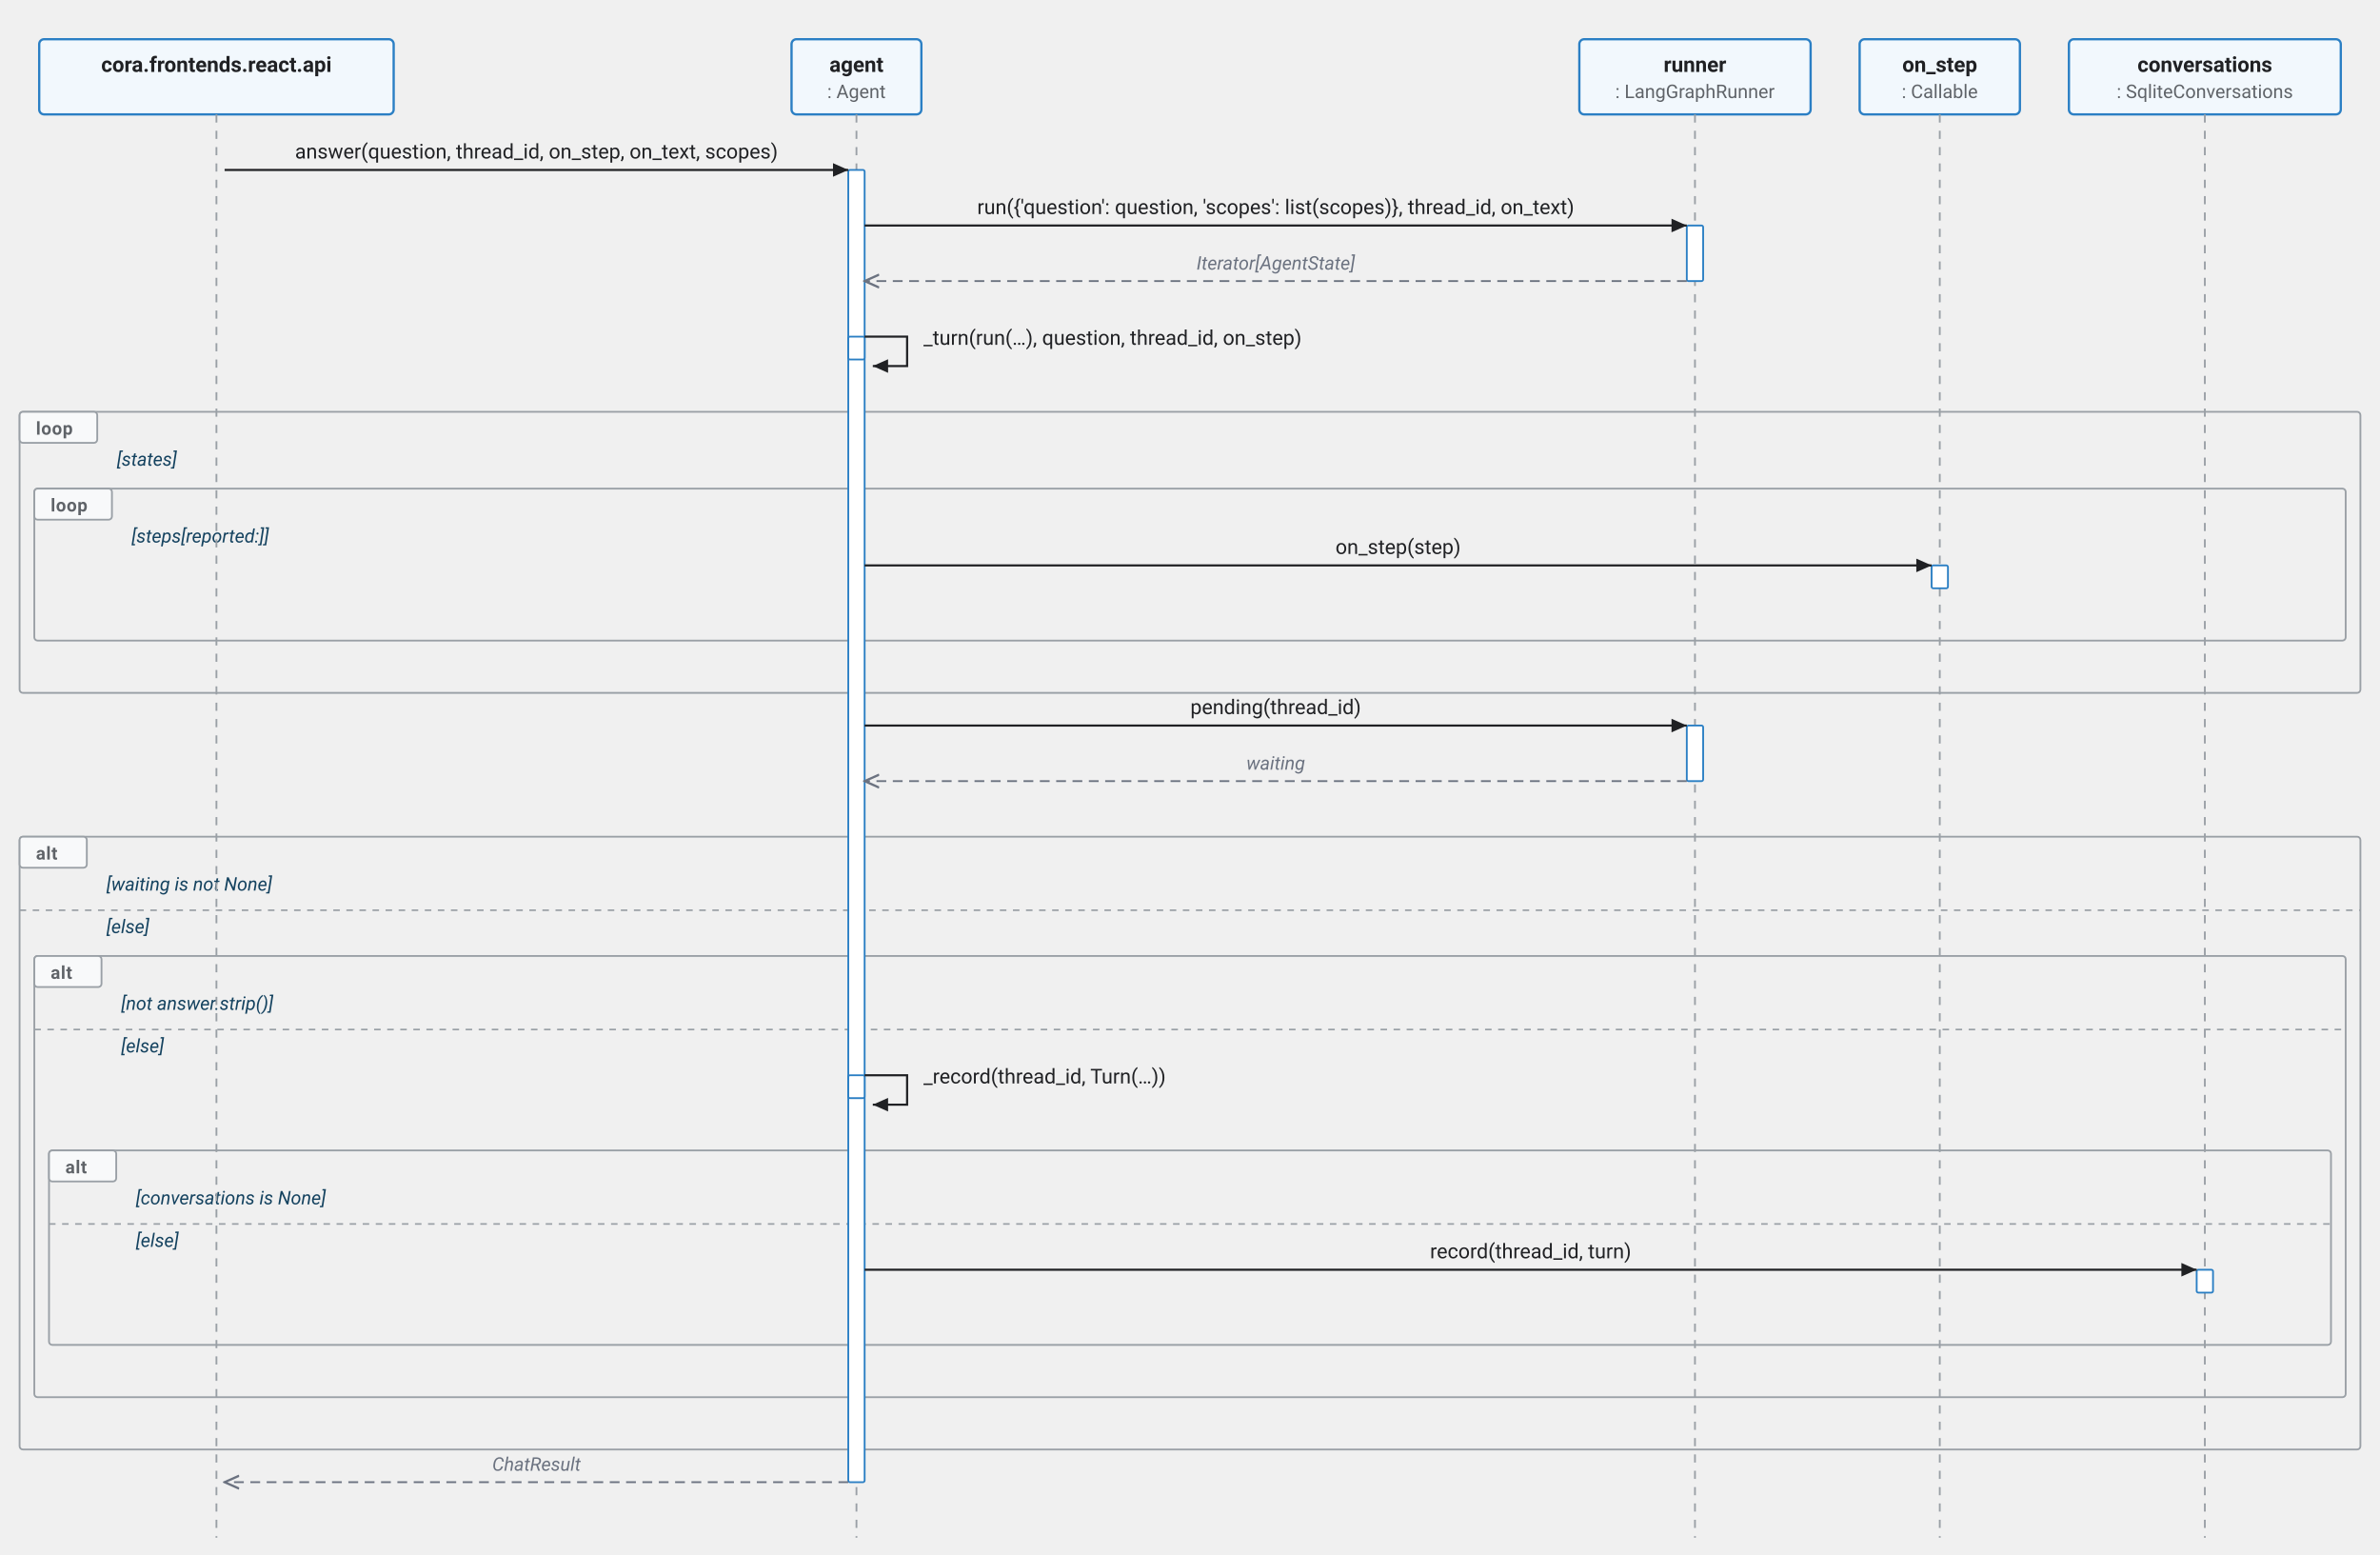
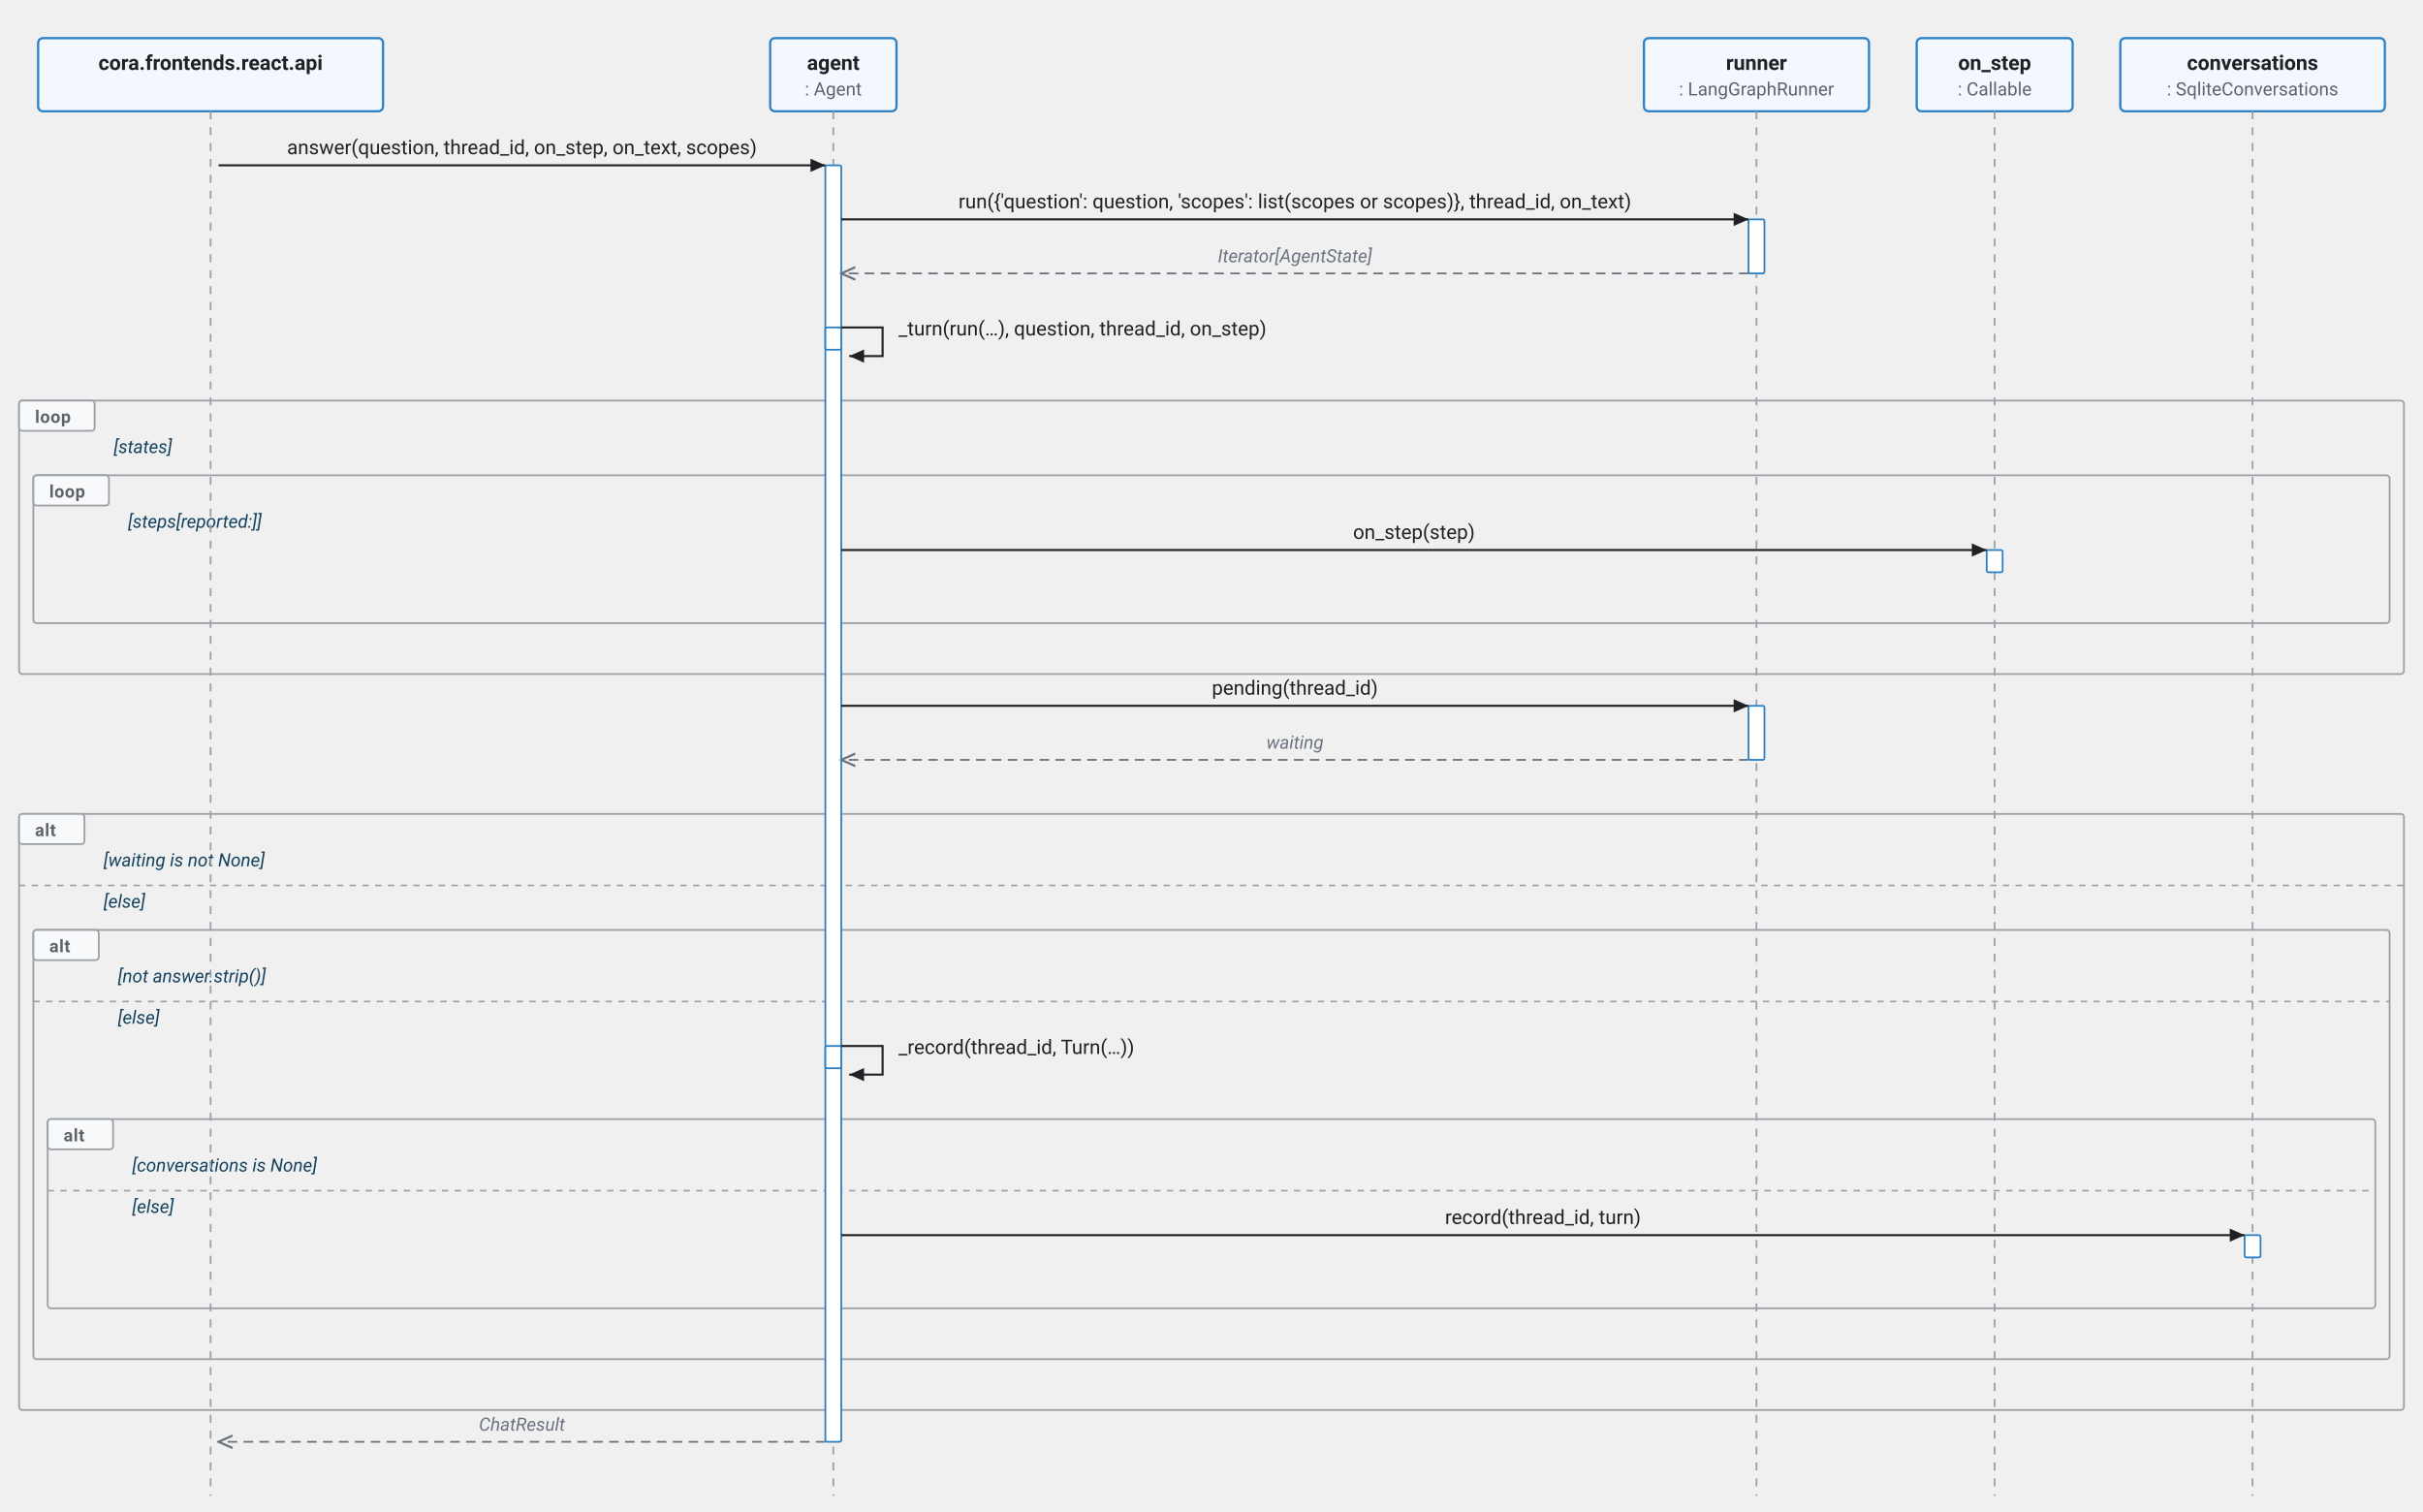
- <svg xmlns="http://www.w3.org/2000/svg" viewBox="0 0 1456.78 951" width="1456.78" height="951" role="img" aria-label="A UML sequence diagram of turn: 7 messages between cora.frontends.react.api, agent: Agent, runner: LangGraphRunner, on_step: Callable, conversations: SqliteConversations. Generated by scripts/gen_session_maps.py.">
+ <svg xmlns="http://www.w3.org/2000/svg" viewBox="0 0 1524.28 951" width="1524.28" height="951" role="img" aria-label="A UML sequence diagram of turn: 7 messages between cora.frontends.react.api, agent: Agent, runner: LangGraphRunner, on_step: Callable, conversations: SqliteConversations. Generated by scripts/gen_session_maps.py.">
  <style>
    text { font: 13px/1.4 -apple-system, "Segoe UI", Roboto, sans-serif; fill: #202124 }
    .role { font-weight: 600 }
    .kind { font-size: 11.5px; fill: #5f6368 }
    .head { fill: #f2f8fd; stroke: #2b7fc4; stroke-width: 1.4 }
    .life { stroke: #9aa0a6; stroke-width: 1.1; stroke-dasharray: 5 5 }
    .bar { fill: #ffffff; stroke: #2b7fc4; stroke-width: 1.1 }
    .send { stroke: #202124; stroke-width: 1.3; fill: none; marker-end: url(#sent) }
    .back { stroke: #6b7280; stroke-width: 1.1; fill: none;
            stroke-dasharray: 6 4; marker-end: url(#answered) }
    .said { font-size: 12.5px }
    .sheet { fill: #f8f9fa; stroke: none }
    .answer { font-size: 11.5px; fill: #6b7280; font-style: italic }
    .frame { fill: none; stroke: #9aa0a6; stroke-width: 1.1 }
    .tab { fill: #f8f9fa; stroke: #9aa0a6; stroke-width: 1.1 }
    .operator { font-size: 11px; font-weight: 600; fill: #5f6368;
                letter-spacing: .03em }
    .guard { font-size: 11.5px; fill: #14425f; font-style: italic }
    .split { stroke: #9aa0a6; stroke-width: 1; stroke-dasharray: 4 4; fill: none }
    @media (prefers-color-scheme: dark) {
      text { fill: #e8eaed }
      .kind { fill: #9aa0a6 }
      .head { fill: #10283a; stroke: #6fb6ea }
      .bar { fill: #303134; stroke: #6fb6ea }
      .send { stroke: #e8eaed }
      .sheet { fill: #2b2c2f }
      .back { stroke: #bdc1c6 }
      .answer { fill: #bdc1c6 }
      .frame, .split { stroke: #bdc1c6 }
      .tab { fill: #2b2c2f; stroke: #bdc1c6 }
      .operator { fill: #bdc1c6 }
      .guard { fill: #cfe6f7 }
    }
  </style>
  <defs>
    <marker id="sent" viewBox="0 0 10 10" refX="9" refY="5" markerWidth="8" markerHeight="8" orient="auto-start-reverse">
      <path d="M 0 1 L 9 5 L 0 9 z" fill="context-stroke" />
    </marker>
    <marker id="answered" viewBox="0 0 10 10" refX="9" refY="5" markerWidth="9" markerHeight="9" orient="auto-start-reverse">
      <path d="M 0 1 L 9 5 L 0 9" fill="none" stroke="context-stroke" stroke-width="1.4" />
    </marker>
  </defs>
-   <rect x="21" y="299" width="1414.78" height="93" rx="2" class="frame" />
+   <rect x="21" y="299" width="1482.28" height="93" rx="2" class="frame" />
  <rect x="21" y="299" width="47.52" height="19" rx="2" class="tab" />
  <text x="31" y="313" class="operator" text-anchor="start">loop</text>
  <text x="80.52" y="332" class="guard" text-anchor="start">[steps[reported:]]</text>
-   <rect x="12" y="252" width="1432.78" height="172" rx="2" class="frame" />
+   <rect x="12" y="252" width="1500.28" height="172" rx="2" class="frame" />
  <rect x="12" y="252" width="47.52" height="19" rx="2" class="tab" />
  <text x="22" y="266" class="operator" text-anchor="start">loop</text>
  <text x="71.52" y="285" class="guard" text-anchor="start">[states]</text>
-   <rect x="30" y="704" width="1396.78" height="119" rx="2" class="frame" />
+   <rect x="30" y="704" width="1464.28" height="119" rx="2" class="frame" />
  <rect x="30" y="704" width="41.14" height="19" rx="2" class="tab" />
  <text x="40" y="718" class="operator" text-anchor="start">alt</text>
  <text x="83.14" y="737" class="guard" text-anchor="start">[conversations is None]</text>
-   <path d="M 30 749 L 1426.78 749" class="split" />
+   <path d="M 30 749 L 1494.28 749" class="split" />
  <text x="83.14" y="763" class="guard" text-anchor="start">[else]</text>
-   <rect x="21" y="585" width="1414.78" height="270" rx="2" class="frame" />
+   <rect x="21" y="585" width="1482.28" height="270" rx="2" class="frame" />
  <rect x="21" y="585" width="41.14" height="19" rx="2" class="tab" />
  <text x="31" y="599" class="operator" text-anchor="start">alt</text>
  <text x="74.14" y="618" class="guard" text-anchor="start">[not answer.strip()]</text>
-   <path d="M 21 630 L 1435.78 630" class="split" />
+   <path d="M 21 630 L 1503.28 630" class="split" />
  <text x="74.14" y="644" class="guard" text-anchor="start">[else]</text>
-   <rect x="12" y="512" width="1432.78" height="375" rx="2" class="frame" />
+   <rect x="12" y="512" width="1500.28" height="375" rx="2" class="frame" />
  <rect x="12" y="512" width="41.14" height="19" rx="2" class="tab" />
  <text x="22" y="526" class="operator" text-anchor="start">alt</text>
  <text x="65.14" y="545" class="guard" text-anchor="start">[waiting is not None]</text>
-   <path d="M 12 557 L 1444.78 557" class="split" />
+   <path d="M 12 557 L 1512.28 557" class="split" />
  <text x="65.14" y="571" class="guard" text-anchor="start">[else]</text>
  <rect x="24" y="24" width="216.96" height="46" rx="3" class="head" />
  <text x="132.48" y="44" class="role" text-anchor="middle">cora.frontends.react.api</text>
  <path d="M 132.48 70 L 132.48 941" class="life" />
  <rect x="484.495" y="24" width="79.47" height="46" rx="3" class="head" />
  <text x="524.23" y="44" class="role" text-anchor="middle">agent</text>
  <text x="524.23" y="60" class="kind" text-anchor="middle">: Agent</text>
  <path d="M 524.23 70 L 524.23 941" class="life" />
-   <rect x="966.695" y="24" width="141.57" height="46" rx="3" class="head" />
-   <text x="1037.48" y="44" class="role" text-anchor="middle">runner</text>
-   <text x="1037.48" y="60" class="kind" text-anchor="middle">: LangGraphRunner</text>
-   <path d="M 1037.48 70 L 1037.48 941" class="life" />
-   <rect x="1138.27" y="24" width="98.1" height="46" rx="3" class="head" />
-   <text x="1187.32" y="44" class="role" text-anchor="middle">on_step</text>
-   <text x="1187.32" y="60" class="kind" text-anchor="middle">: Callable</text>
-   <path d="M 1187.32 70 L 1187.32 941" class="life" />
-   <rect x="1266.37" y="24" width="166.41" height="46" rx="3" class="head" />
-   <text x="1349.57" y="44" class="role" text-anchor="middle">conversations</text>
-   <text x="1349.57" y="60" class="kind" text-anchor="middle">: SqliteConversations</text>
-   <path d="M 1349.57 70 L 1349.57 941" class="life" />
-   <rect x="1032.48" y="138" width="10" height="34" rx="1" class="bar" />
-   <rect x="1032.48" y="444" width="10" height="34" rx="1" class="bar" />
+   <rect x="1034.19" y="24" width="141.57" height="46" rx="3" class="head" />
+   <text x="1104.98" y="44" class="role" text-anchor="middle">runner</text>
+   <text x="1104.98" y="60" class="kind" text-anchor="middle">: LangGraphRunner</text>
+   <path d="M 1104.98 70 L 1104.98 941" class="life" />
+   <rect x="1205.77" y="24" width="98.1" height="46" rx="3" class="head" />
+   <text x="1254.82" y="44" class="role" text-anchor="middle">on_step</text>
+   <text x="1254.82" y="60" class="kind" text-anchor="middle">: Callable</text>
+   <path d="M 1254.82 70 L 1254.82 941" class="life" />
+   <rect x="1333.87" y="24" width="166.41" height="46" rx="3" class="head" />
+   <text x="1417.07" y="44" class="role" text-anchor="middle">conversations</text>
+   <text x="1417.07" y="60" class="kind" text-anchor="middle">: SqliteConversations</text>
+   <path d="M 1417.07 70 L 1417.07 941" class="life" />
+   <rect x="1099.98" y="138" width="10" height="34" rx="1" class="bar" />
+   <rect x="1099.98" y="444" width="10" height="34" rx="1" class="bar" />
  <rect x="519.23" y="104" width="10" height="803" rx="1" class="bar" />
  <rect x="519.23" y="206" width="10" height="14" rx="1" class="bar" />
-   <rect x="1182.32" y="346" width="10" height="14" rx="1" class="bar" />
+   <rect x="1249.82" y="346" width="10" height="14" rx="1" class="bar" />
  <rect x="519.23" y="658" width="10" height="14" rx="1" class="bar" />
-   <rect x="1344.57" y="777" width="10" height="14" rx="1" class="bar" />
+   <rect x="1412.07" y="777" width="10" height="14" rx="1" class="bar" />
  <path d="M 137.48 104 L 519.23 104" class="send" />
  <text x="328.355" y="97" class="said" text-anchor="middle">answer(question, thread_id, on_step, on_text, scopes)</text>
-   <path d="M 529.23 138 L 1032.48 138" class="send" />
-   <text x="780.855" y="131" class="said" text-anchor="middle">run({'question': question, 'scopes': list(scopes)}, thread_id, on_text)</text>
-   <path d="M 1032.48 172 L 529.23 172" class="back" />
-   <text x="780.855" y="165" class="answer" text-anchor="middle">Iterator[AgentState]</text>
+   <path d="M 529.23 138 L 1099.98 138" class="send" />
+   <text x="814.605" y="131" class="said" text-anchor="middle">run({'question': question, 'scopes': list(scopes or scopes)}, thread_id, on_text)</text>
+   <path d="M 1099.98 172 L 529.23 172" class="back" />
+   <text x="814.605" y="165" class="answer" text-anchor="middle">Iterator[AgentState]</text>
  <path d="M 529.23 206 L 555.23 206 L 555.23 224 L 534.23 224" class="send" />
  <text x="565.23" y="211" class="said" text-anchor="start">_turn(run(…), question, thread_id, on_step)</text>
-   <path d="M 529.23 346 L 1182.32 346" class="send" />
-   <text x="855.773" y="339" class="said" text-anchor="middle">on_step(step)</text>
-   <path d="M 529.23 444 L 1032.48 444" class="send" />
-   <text x="780.855" y="437" class="said" text-anchor="middle">pending(thread_id)</text>
-   <path d="M 1032.48 478 L 529.23 478" class="back" />
-   <text x="780.855" y="471" class="answer" text-anchor="middle">waiting</text>
+   <path d="M 529.23 346 L 1249.82 346" class="send" />
+   <text x="889.523" y="339" class="said" text-anchor="middle">on_step(step)</text>
+   <path d="M 529.23 444 L 1099.98 444" class="send" />
+   <text x="814.605" y="437" class="said" text-anchor="middle">pending(thread_id)</text>
+   <path d="M 1099.98 478 L 529.23 478" class="back" />
+   <text x="814.605" y="471" class="answer" text-anchor="middle">waiting</text>
  <path d="M 529.23 658 L 555.23 658 L 555.23 676 L 534.23 676" class="send" />
  <text x="565.23" y="663" class="said" text-anchor="start">_record(thread_id, Turn(…))</text>
-   <path d="M 529.23 777 L 1344.57 777" class="send" />
-   <text x="936.9" y="770" class="said" text-anchor="middle">record(thread_id, turn)</text>
+   <path d="M 529.23 777 L 1412.07 777" class="send" />
+   <text x="970.65" y="770" class="said" text-anchor="middle">record(thread_id, turn)</text>
  <path d="M 519.23 907 L 137.48 907" class="back" />
  <text x="328.355" y="900" class="answer" text-anchor="middle">ChatResult</text>
</svg>
